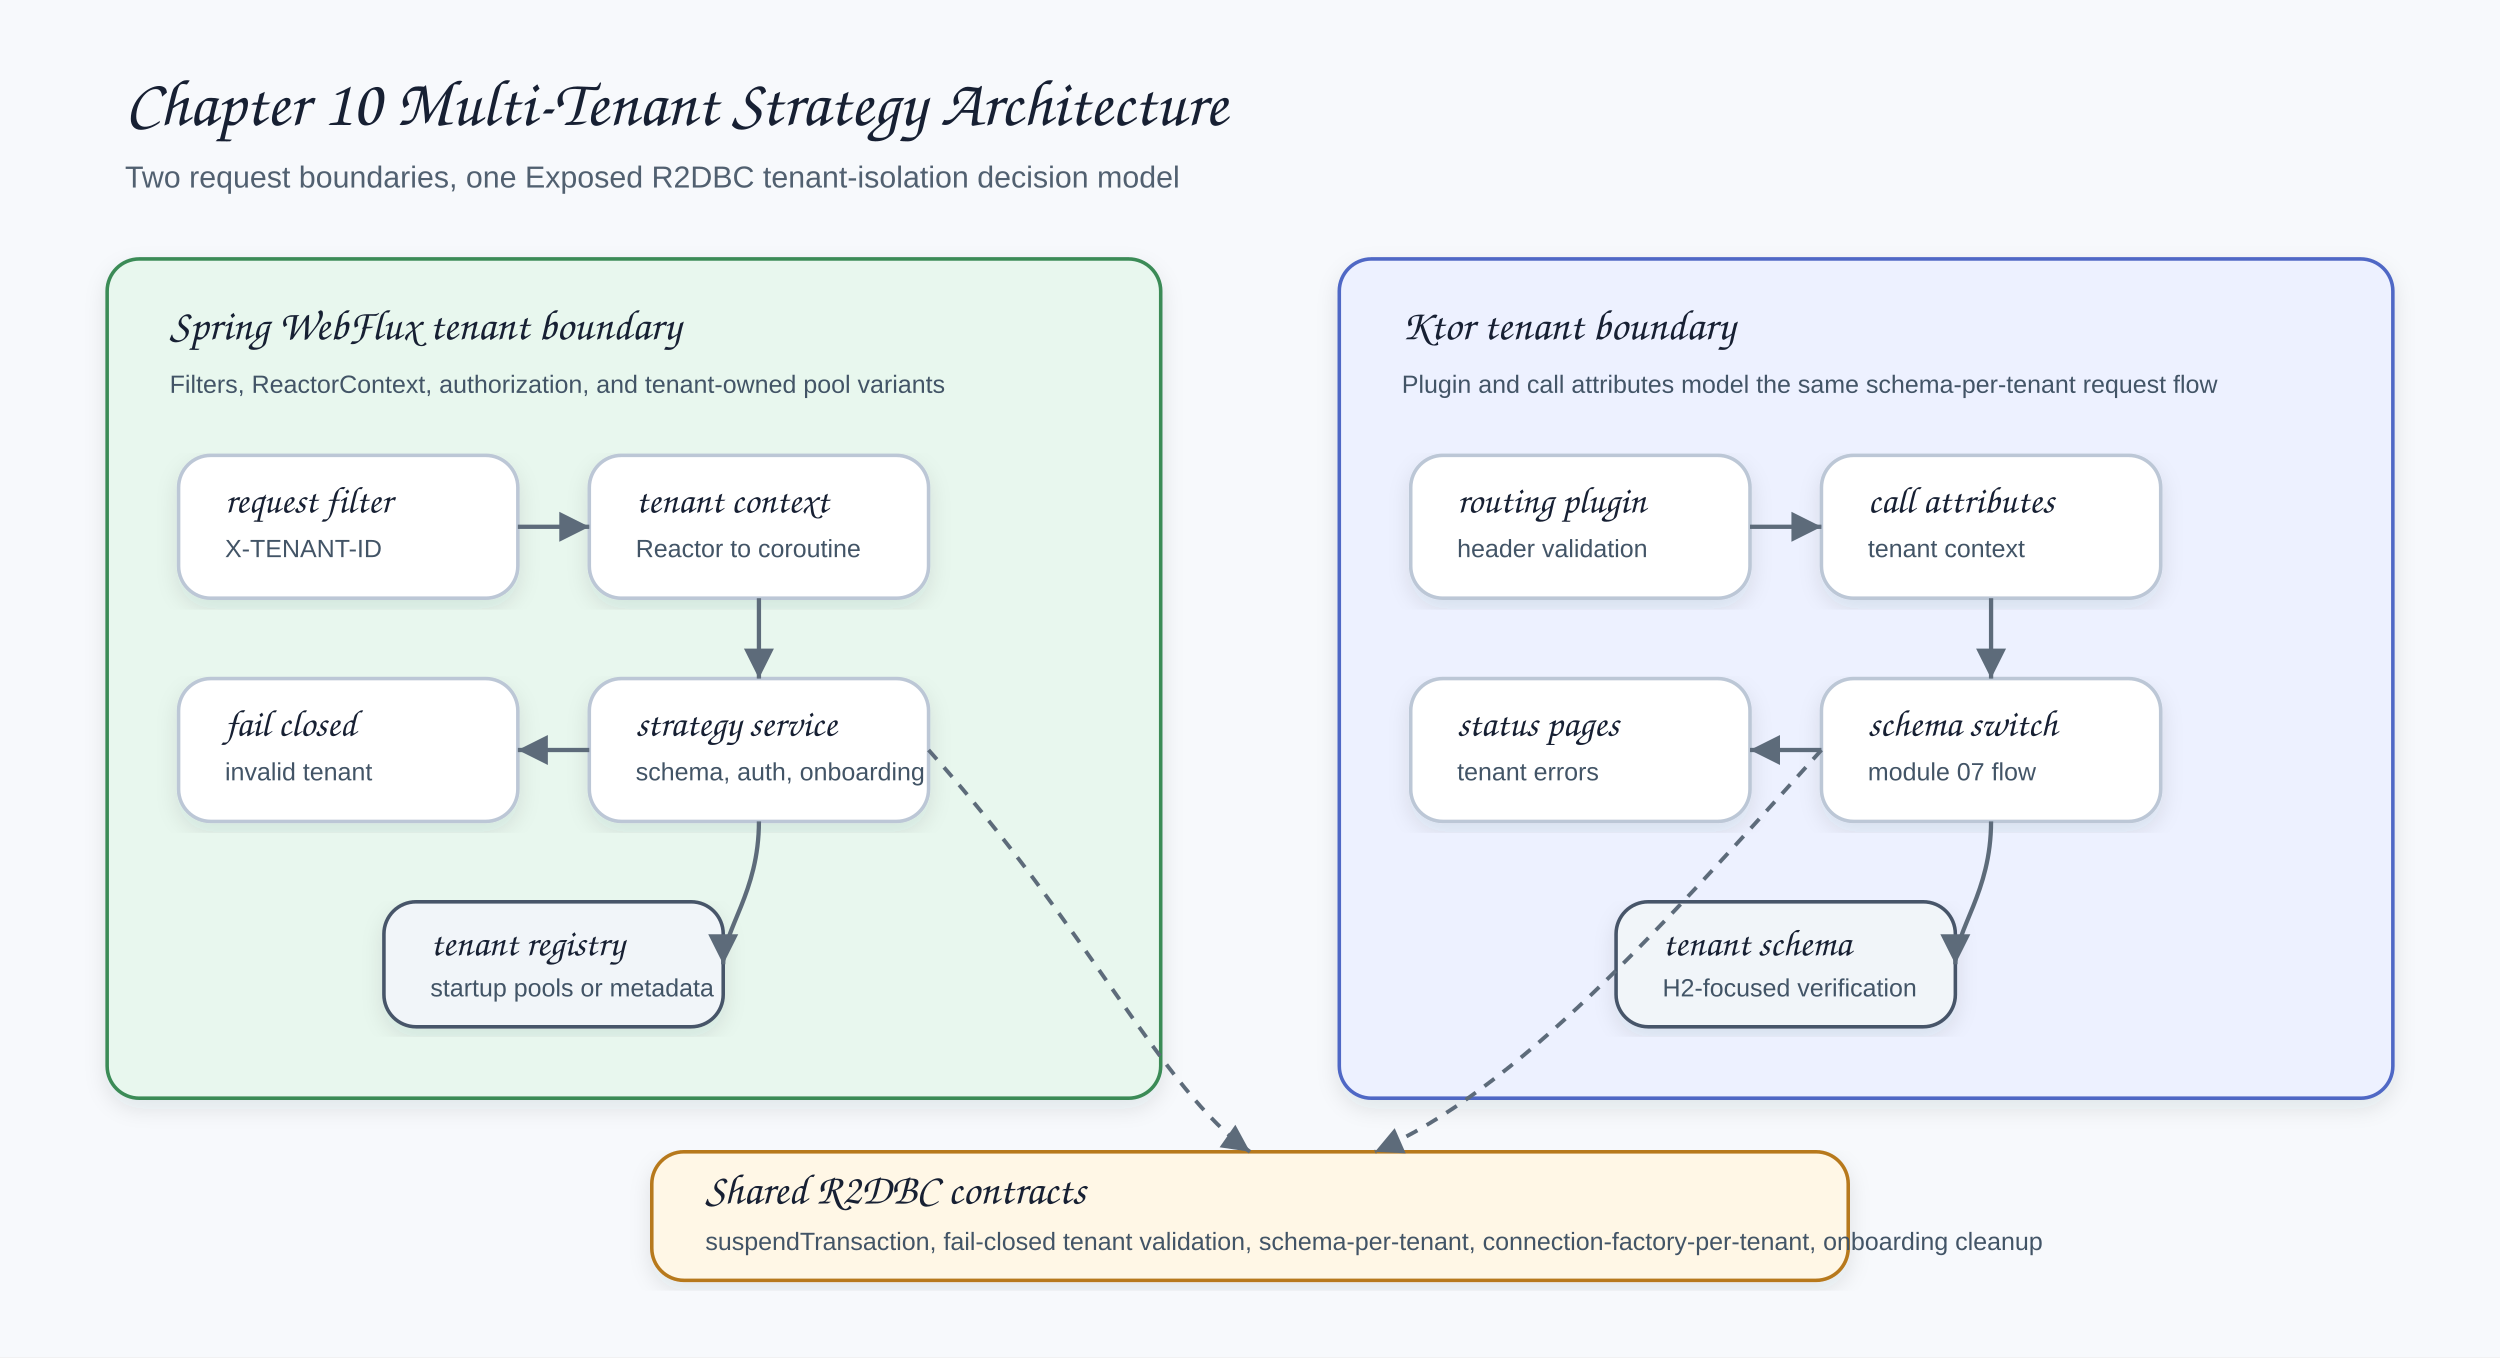
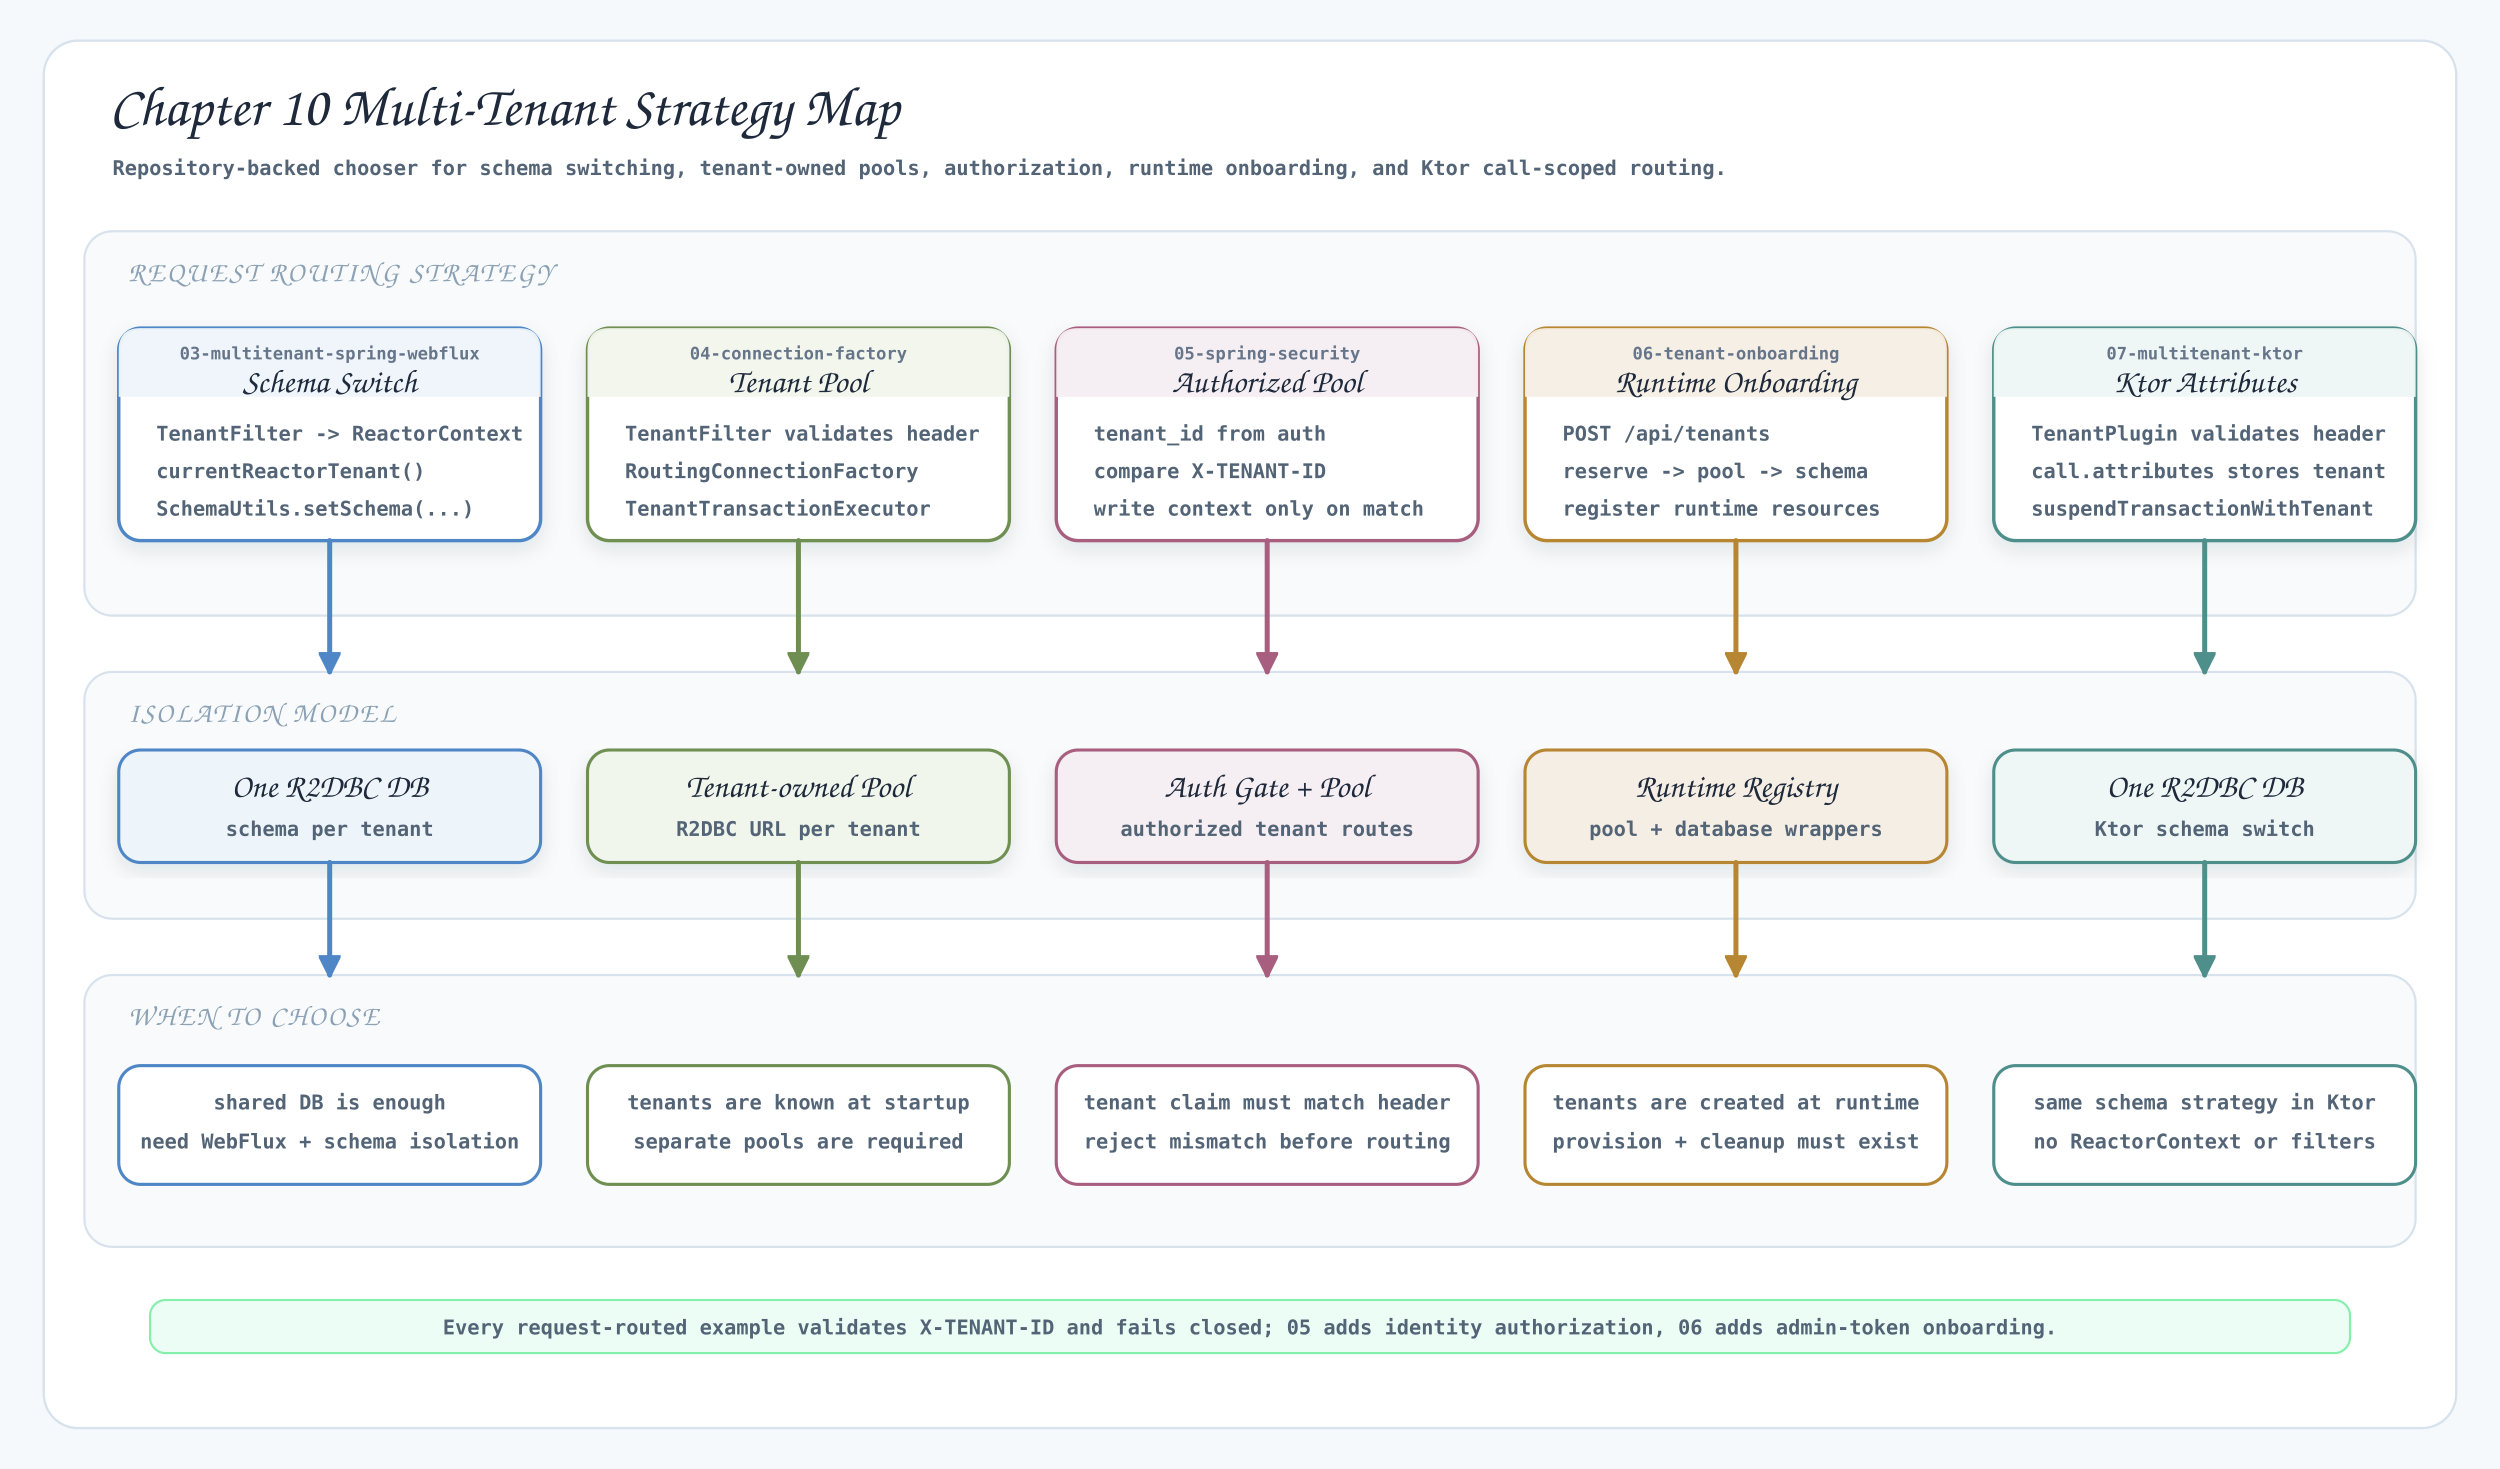
- <svg xmlns="http://www.w3.org/2000/svg" width="1400" height="760" viewBox="0 0 1400 760" role="img" aria-labelledby="title desc">
+ <svg xmlns="http://www.w3.org/2000/svg" width="1600" height="940" viewBox="0 0 1600 940" role="img" aria-label="Chapter 10 multi tenant strategy map">
  <defs>
-     <filter id="shadow" x="-8%" y="-8%" width="116%" height="116%">
+     <filter id="shadow" x="-8%" y="-8%" width="116%" height="122%">
      <feDropShadow dx="0" dy="5" stdDeviation="6" flood-color="#203040" flood-opacity="0.10" />
    </filter>
-     <marker id="arrow" markerWidth="9" markerHeight="9" refX="8" refY="4.5" orient="auto" markerUnits="strokeWidth">
-       <path d="M1,1 L8,4.5 L1,8 Z" fill="#5D6B7A" />
+     <marker id="arrow-blue" markerUnits="userSpaceOnUse" markerWidth="14" markerHeight="14" viewBox="0 0 10 10" refX="9" refY="5" orient="auto">
+       <path d="M 0 0 L 10 5 L 0 10 Z" fill="#4f86c6" stroke="#4f86c6" stroke-width="1" stroke-dasharray="none" style="stroke-dasharray:none!important" />
+     </marker>
+     <marker id="arrow-green" markerUnits="userSpaceOnUse" markerWidth="14" markerHeight="14" viewBox="0 0 10 10" refX="9" refY="5" orient="auto">
+       <path d="M 0 0 L 10 5 L 0 10 Z" fill="#6f8f52" stroke="#6f8f52" stroke-width="1" stroke-dasharray="none" style="stroke-dasharray:none!important" />
+     </marker>
+     <marker id="arrow-amber" markerUnits="userSpaceOnUse" markerWidth="14" markerHeight="14" viewBox="0 0 10 10" refX="9" refY="5" orient="auto">
+       <path d="M 0 0 L 10 5 L 0 10 Z" fill="#b78632" stroke="#b78632" stroke-width="1" stroke-dasharray="none" style="stroke-dasharray:none!important" />
+     </marker>
+     <marker id="arrow-teal" markerUnits="userSpaceOnUse" markerWidth="14" markerHeight="14" viewBox="0 0 10 10" refX="9" refY="5" orient="auto">
+       <path d="M 0 0 L 10 5 L 0 10 Z" fill="#4f8f8b" stroke="#4f8f8b" stroke-width="1" stroke-dasharray="none" style="stroke-dasharray:none!important" />
+     </marker>
+     <marker id="arrow-red" markerUnits="userSpaceOnUse" markerWidth="14" markerHeight="14" viewBox="0 0 10 10" refX="9" refY="5" orient="auto">
+       <path d="M 0 0 L 10 5 L 0 10 Z" fill="#a85f7f" stroke="#a85f7f" stroke-width="1" stroke-dasharray="none" style="stroke-dasharray:none!important" />
    </marker>
    <style>
-       .bg{fill:#F7F9FC}
-       .panel{fill:#FFFFFF;stroke:#BCC7D6;stroke-width:2;rx:18;filter:url(#shadow)}
-       .spring{fill:#E8F7EE;stroke:#3A8B57}
-       .ktor{fill:#EDF1FF;stroke:#5067C5}
-       .shared{fill:#FFF7E6;stroke:#B7791F}
-       .db{fill:#F1F5F9;stroke:#475569}
-       .title{font-family:"Architects Daughter","Comic Sans MS","Comic Sans",cursive;font-size:37px;fill:#172033;font-weight:400}
-       .subtitle{font-family:"Comic Sans MS","Comic Sans","Comic Neue",Arial,sans-serif;font-size:17px;fill:#516070;font-weight:400}
-       .label{font-family:"Architects Daughter","Comic Sans MS","Comic Sans",cursive;font-size:24px;fill:#172033;font-weight:400}
-       .component{font-family:"Architects Daughter","Comic Sans MS","Comic Sans",cursive;font-size:21px;fill:#172033;font-weight:400}
-       .small{font-family:"Comic Sans MS","Comic Sans","Comic Neue",Arial,sans-serif;font-size:14px;fill:#425466;font-weight:400}
-       .mono{font-family:"Comic Sans MS","Comic Sans","Comic Neue",Arial,sans-serif;font-size:13px;fill:#172033;font-weight:400}
-       .arrow{stroke:#5D6B7A;stroke-width:2.4;fill:none;marker-end:url(#arrow)}
-       .dashed{stroke:#5D6B7A;stroke-width:2.2;stroke-dasharray:7 6;fill:none;marker-end:url(#arrow)}
-     </style>
+ .canvas{fill:#f6f9fc}
+ .frame{fill:#fff;stroke:#d7e2ec;stroke-width:1.5}
+ .lane{fill:#f8fafc;stroke:#d7e2ec;stroke-width:1.4}
+ .title{font-family:"Architects Daughter","Comic Sans MS",cursive;font-size:36px;fill:#1e293b}
+ .subtitle,.detail,.note,.legend{font-family:"Comic Mono","SFMono-Regular",monospace;font-size:13px;fill:#536476;font-weight:700}
+ .laneTitle{font-family:"Architects Daughter","Comic Sans MS",cursive;font-size:18px;letter-spacing:.08em;fill:#8ca2b4}
+ .cardTitle{font-family:"Architects Daughter","Comic Sans MS",cursive;font-size:21px;fill:#1e293b}
+ .tag{font-family:"Comic Mono","SFMono-Regular",monospace;font-size:11px;fill:#66758a;font-weight:700}
+ .card{filter:url(#shadow)}
+ .header{opacity:.96}
+ .connector{fill:none;stroke-width:3.2;stroke-linecap:round;stroke-linejoin:round;stroke-dasharray:none}
+ .noteBox{fill:#ecfdf5;stroke:#86efac;stroke-width:1.4}
+ </style>
  </defs>
-   <rect class="bg" width="1400" height="760" />
-   <text x="70" y="70" class="title">Chapter 10 Multi-Tenant Strategy Architecture</text>
-   <text x="70" y="105" class="subtitle">Two request boundaries, one Exposed R2DBC tenant-isolation decision model</text>
-   <rect x="60" y="145" width="590" height="470" class="panel spring" />
-   <text x="95" y="190" class="label">Spring WebFlux tenant boundary</text>
-   <text x="95" y="220" class="small">Filters, ReactorContext, authorization, and tenant-owned pool variants</text>
-   <rect x="100" y="255" width="190" height="80" class="panel" />
-   <text x="126" y="287" class="component">request filter</text>
-   <text x="126" y="312" class="small">X-TENANT-ID</text>
-   <rect x="330" y="255" width="190" height="80" class="panel" />
-   <text x="356" y="287" class="component">tenant context</text>
-   <text x="356" y="312" class="small">Reactor to coroutine</text>
-   <rect x="330" y="380" width="190" height="80" class="panel" />
-   <text x="356" y="412" class="component">strategy service</text>
-   <text x="356" y="437" class="small">schema, auth, onboarding</text>
-   <rect x="100" y="380" width="190" height="80" class="panel" />
-   <text x="126" y="412" class="component">fail closed</text>
-   <text x="126" y="437" class="small">invalid tenant</text>
-   <rect x="215" y="505" width="190" height="70" class="panel db" />
-   <text x="241" y="535" class="component">tenant registry</text>
-   <text x="241" y="558" class="small">startup pools or metadata</text>
-   <path class="arrow" d="M290 295 H330" />
-   <path class="arrow" d="M425 335 V380" />
-   <path class="arrow" d="M425 460 C425 500 405 520 405 540" />
-   <path class="arrow" d="M330 420 H290" />
-   <rect x="750" y="145" width="590" height="470" class="panel ktor" />
-   <text x="785" y="190" class="label">Ktor tenant boundary</text>
-   <text x="785" y="220" class="small">Plugin and call attributes model the same schema-per-tenant request flow</text>
-   <rect x="790" y="255" width="190" height="80" class="panel" />
-   <text x="816" y="287" class="component">routing plugin</text>
-   <text x="816" y="312" class="small">header validation</text>
-   <rect x="1020" y="255" width="190" height="80" class="panel" />
-   <text x="1046" y="287" class="component">call attributes</text>
-   <text x="1046" y="312" class="small">tenant context</text>
-   <rect x="1020" y="380" width="190" height="80" class="panel" />
-   <text x="1046" y="412" class="component">schema switch</text>
-   <text x="1046" y="437" class="small">module 07 flow</text>
-   <rect x="790" y="380" width="190" height="80" class="panel" />
-   <text x="816" y="412" class="component">status pages</text>
-   <text x="816" y="437" class="small">tenant errors</text>
-   <rect x="905" y="505" width="190" height="70" class="panel db" />
-   <text x="931" y="535" class="component">tenant schema</text>
-   <text x="931" y="558" class="small">H2-focused verification</text>
-   <path class="arrow" d="M980 295 H1020" />
-   <path class="arrow" d="M1115 335 V380" />
-   <path class="arrow" d="M1115 460 C1115 500 1095 520 1095 540" />
-   <path class="arrow" d="M1020 420 H980" />
-   <rect x="365" y="645" width="670" height="72" class="panel shared" />
-   <text x="395" y="674" class="label">Shared R2DBC contracts</text>
-   <text x="395" y="700" class="small">suspendTransaction, fail-closed tenant validation, schema-per-tenant, connection-factory-per-tenant, onboarding cleanup</text>
-   <path class="dashed" d="M520 420 C610 520 650 610 700 645" />
-   <path class="dashed" d="M1020 420 C930 520 850 610 770 645" />
+   <rect class="canvas" width="1600" height="940" />
+   <rect class="frame" x="28" y="26" width="1544" height="888" rx="22" />
+   <text x="70" y="80" class="title">Chapter 10 Multi-Tenant Strategy Map</text>
+   <text x="72" y="112" class="subtitle">Repository-backed chooser for schema switching, tenant-owned pools, authorization, runtime onboarding, and Ktor call-scoped routing.</text>
+   <rect class="lane" x="54" y="148" width="1492" height="246" rx="18" />
+   <text x="82" y="180" class="laneTitle">REQUEST ROUTING STRATEGY</text>
+   <rect class="lane" x="54" y="430" width="1492" height="158" rx="18" />
+   <text x="82" y="462" class="laneTitle">ISOLATION MODEL</text>
+   <rect class="lane" x="54" y="624" width="1492" height="174" rx="18" />
+   <text x="82" y="656" class="laneTitle">WHEN TO CHOOSE</text>
+   <g data-card="03 Schema Switch" data-x="76" data-y="210" data-width="270" data-height="136">
+     <rect class="card" x="76" y="210" width="270" height="136" rx="14" fill="#fff" stroke="#4f86c6" stroke-width="2.2" />
+     <path class="header" d="M76,254 L76,224 Q76,210 90,210 L332,210 Q346,210 346,224 L346,254 Z" fill="#eef5fa" />
+     <text x="211" y="230" class="tag" text-anchor="middle">03-multitenant-spring-webflux</text>
+     <text x="211" y="251" class="cardTitle" text-anchor="middle">Schema Switch</text>
+     <text x="100" y="282" class="detail">TenantFilter -&gt; ReactorContext</text>
+     <text x="100" y="306" class="detail">currentReactorTenant()</text>
+     <text x="100" y="330" class="detail">SchemaUtils.setSchema(...)</text>
+   </g>
+   <g data-card="04 Tenant Pool" data-x="376" data-y="210" data-width="270" data-height="136">
+     <rect class="card" x="376" y="210" width="270" height="136" rx="14" fill="#fff" stroke="#6f8f52" stroke-width="2.2" />
+     <path class="header" d="M376,254 L376,224 Q376,210 390,210 L632,210 Q646,210 646,224 L646,254 Z" fill="#f1f6ec" />
+     <text x="511" y="230" class="tag" text-anchor="middle">04-connection-factory</text>
+     <text x="511" y="251" class="cardTitle" text-anchor="middle">Tenant Pool</text>
+     <text x="400" y="282" class="detail">TenantFilter validates header</text>
+     <text x="400" y="306" class="detail">RoutingConnectionFactory</text>
+     <text x="400" y="330" class="detail">TenantTransactionExecutor</text>
+   </g>
+   <g data-card="05 Authorized Pool" data-x="676" data-y="210" data-width="270" data-height="136">
+     <rect class="card" x="676" y="210" width="270" height="136" rx="14" fill="#fff" stroke="#a85f7f" stroke-width="2.2" />
+     <path class="header" d="M676,254 L676,224 Q676,210 690,210 L932,210 Q946,210 946,224 L946,254 Z" fill="#f5eef2" />
+     <text x="811" y="230" class="tag" text-anchor="middle">05-spring-security</text>
+     <text x="811" y="251" class="cardTitle" text-anchor="middle">Authorized Pool</text>
+     <text x="700" y="282" class="detail">tenant_id from auth</text>
+     <text x="700" y="306" class="detail">compare X-TENANT-ID</text>
+     <text x="700" y="330" class="detail">write context only on match</text>
+   </g>
+   <g data-card="06 Runtime Onboarding" data-x="976" data-y="210" data-width="270" data-height="136">
+     <rect class="card" x="976" y="210" width="270" height="136" rx="14" fill="#fff" stroke="#b78632" stroke-width="2.2" />
+     <path class="header" d="M976,254 L976,224 Q976,210 990,210 L1232,210 Q1246,210 1246,224 L1246,254 Z" fill="#f5eee4" />
+     <text x="1111" y="230" class="tag" text-anchor="middle">06-tenant-onboarding</text>
+     <text x="1111" y="251" class="cardTitle" text-anchor="middle">Runtime Onboarding</text>
+     <text x="1000" y="282" class="detail">POST /api/tenants</text>
+     <text x="1000" y="306" class="detail">reserve -&gt; pool -&gt; schema</text>
+     <text x="1000" y="330" class="detail">register runtime resources</text>
+   </g>
+   <g data-card="07 Ktor Attributes" data-x="1276" data-y="210" data-width="270" data-height="136">
+     <rect class="card" x="1276" y="210" width="270" height="136" rx="14" fill="#fff" stroke="#4f8f8b" stroke-width="2.2" />
+     <path class="header" d="M1276,254 L1276,224 Q1276,210 1290,210 L1532,210 Q1546,210 1546,224 L1546,254 Z" fill="#eef7f6" />
+     <text x="1411" y="230" class="tag" text-anchor="middle">07-multitenant-ktor</text>
+     <text x="1411" y="251" class="cardTitle" text-anchor="middle">Ktor Attributes</text>
+     <text x="1300" y="282" class="detail">TenantPlugin validates header</text>
+     <text x="1300" y="306" class="detail">call.attributes stores tenant</text>
+     <text x="1300" y="330" class="detail">suspendTransactionWithTenant</text>
+   </g>
+   <path class="connector" data-connector="strategy-03-isolation" d="M 211 346 L 211 430" stroke="#4f86c6" marker-end="url(#arrow-blue)" />
+   <path class="connector" data-connector="strategy-04-isolation" d="M 511 346 L 511 430" stroke="#6f8f52" marker-end="url(#arrow-green)" />
+   <path class="connector" data-connector="strategy-05-isolation" d="M 811 346 L 811 430" stroke="#a85f7f" marker-end="url(#arrow-red)" />
+   <path class="connector" data-connector="strategy-06-isolation" d="M 1111 346 L 1111 430" stroke="#b78632" marker-end="url(#arrow-amber)" />
+   <path class="connector" data-connector="strategy-07-isolation" d="M 1411 346 L 1411 430" stroke="#4f8f8b" marker-end="url(#arrow-teal)" />
+   <g data-card="One DB, Schema per Tenant" data-x="76" data-y="480" data-width="270" data-height="72">
+     <rect class="card" x="76" y="480" width="270" height="72" rx="14" fill="#eef5fa" stroke="#4f86c6" stroke-width="2" />
+     <text x="211" y="510" class="cardTitle" text-anchor="middle">One R2DBC DB</text>
+     <text x="211" y="535" class="detail" text-anchor="middle">schema per tenant</text>
+   </g>
+   <g data-card="R2DBC URL per Tenant" data-x="376" data-y="480" data-width="270" data-height="72">
+     <rect class="card" x="376" y="480" width="270" height="72" rx="14" fill="#f1f6ec" stroke="#6f8f52" stroke-width="2" />
+     <text x="511" y="510" class="cardTitle" text-anchor="middle">Tenant-owned Pool</text>
+     <text x="511" y="535" class="detail" text-anchor="middle">R2DBC URL per tenant</text>
+   </g>
+   <g data-card="Auth Gate plus Pool" data-x="676" data-y="480" data-width="270" data-height="72">
+     <rect class="card" x="676" y="480" width="270" height="72" rx="14" fill="#f5eef2" stroke="#a85f7f" stroke-width="2" />
+     <text x="811" y="510" class="cardTitle" text-anchor="middle">Auth Gate + Pool</text>
+     <text x="811" y="535" class="detail" text-anchor="middle">authorized tenant routes</text>
+   </g>
+   <g data-card="Runtime Registry" data-x="976" data-y="480" data-width="270" data-height="72">
+     <rect class="card" x="976" y="480" width="270" height="72" rx="14" fill="#f5eee4" stroke="#b78632" stroke-width="2" />
+     <text x="1111" y="510" class="cardTitle" text-anchor="middle">Runtime Registry</text>
+     <text x="1111" y="535" class="detail" text-anchor="middle">pool + database wrappers</text>
+   </g>
+   <g data-card="Ktor Schema Switch" data-x="1276" data-y="480" data-width="270" data-height="72">
+     <rect class="card" x="1276" y="480" width="270" height="72" rx="14" fill="#eef7f6" stroke="#4f8f8b" stroke-width="2" />
+     <text x="1411" y="510" class="cardTitle" text-anchor="middle">One R2DBC DB</text>
+     <text x="1411" y="535" class="detail" text-anchor="middle">Ktor schema switch</text>
+   </g>
+   <path class="connector" data-connector="isolation-03-choice" d="M 211 552 L 211 624" stroke="#4f86c6" marker-end="url(#arrow-blue)" />
+   <path class="connector" data-connector="isolation-04-choice" d="M 511 552 L 511 624" stroke="#6f8f52" marker-end="url(#arrow-green)" />
+   <path class="connector" data-connector="isolation-05-choice" d="M 811 552 L 811 624" stroke="#a85f7f" marker-end="url(#arrow-red)" />
+   <path class="connector" data-connector="isolation-06-choice" d="M 1111 552 L 1111 624" stroke="#b78632" marker-end="url(#arrow-amber)" />
+   <path class="connector" data-connector="isolation-07-choice" d="M 1411 552 L 1411 624" stroke="#4f8f8b" marker-end="url(#arrow-teal)" />
+   <g data-card="Choose 03" data-x="76" data-y="682" data-width="270" data-height="76">
+     <rect x="76" y="682" width="270" height="76" rx="14" fill="#fff" stroke="#4f86c6" stroke-width="2" />
+     <text x="211" y="710" class="detail" text-anchor="middle">shared DB is enough</text>
+     <text x="211" y="735" class="detail" text-anchor="middle">need WebFlux + schema isolation</text>
+   </g>
+   <g data-card="Choose 04" data-x="376" data-y="682" data-width="270" data-height="76">
+     <rect x="376" y="682" width="270" height="76" rx="14" fill="#fff" stroke="#6f8f52" stroke-width="2" />
+     <text x="511" y="710" class="detail" text-anchor="middle">tenants are known at startup</text>
+     <text x="511" y="735" class="detail" text-anchor="middle">separate pools are required</text>
+   </g>
+   <g data-card="Choose 05" data-x="676" data-y="682" data-width="270" data-height="76">
+     <rect x="676" y="682" width="270" height="76" rx="14" fill="#fff" stroke="#a85f7f" stroke-width="2" />
+     <text x="811" y="710" class="detail" text-anchor="middle">tenant claim must match header</text>
+     <text x="811" y="735" class="detail" text-anchor="middle">reject mismatch before routing</text>
+   </g>
+   <g data-card="Choose 06" data-x="976" data-y="682" data-width="270" data-height="76">
+     <rect x="976" y="682" width="270" height="76" rx="14" fill="#fff" stroke="#b78632" stroke-width="2" />
+     <text x="1111" y="710" class="detail" text-anchor="middle">tenants are created at runtime</text>
+     <text x="1111" y="735" class="detail" text-anchor="middle">provision + cleanup must exist</text>
+   </g>
+   <g data-card="Choose 07" data-x="1276" data-y="682" data-width="270" data-height="76">
+     <rect x="1276" y="682" width="270" height="76" rx="14" fill="#fff" stroke="#4f8f8b" stroke-width="2" />
+     <text x="1411" y="710" class="detail" text-anchor="middle">same schema strategy in Ktor</text>
+     <text x="1411" y="735" class="detail" text-anchor="middle">no ReactorContext or filters</text>
+   </g>
+   <rect x="96" y="832" width="1408" height="34" rx="10" class="noteBox" />
+   <text x="800" y="854" class="legend" text-anchor="middle">Every request-routed example validates X-TENANT-ID and fails closed; 05 adds identity authorization, 06 adds admin-token onboarding.</text>
</svg>
